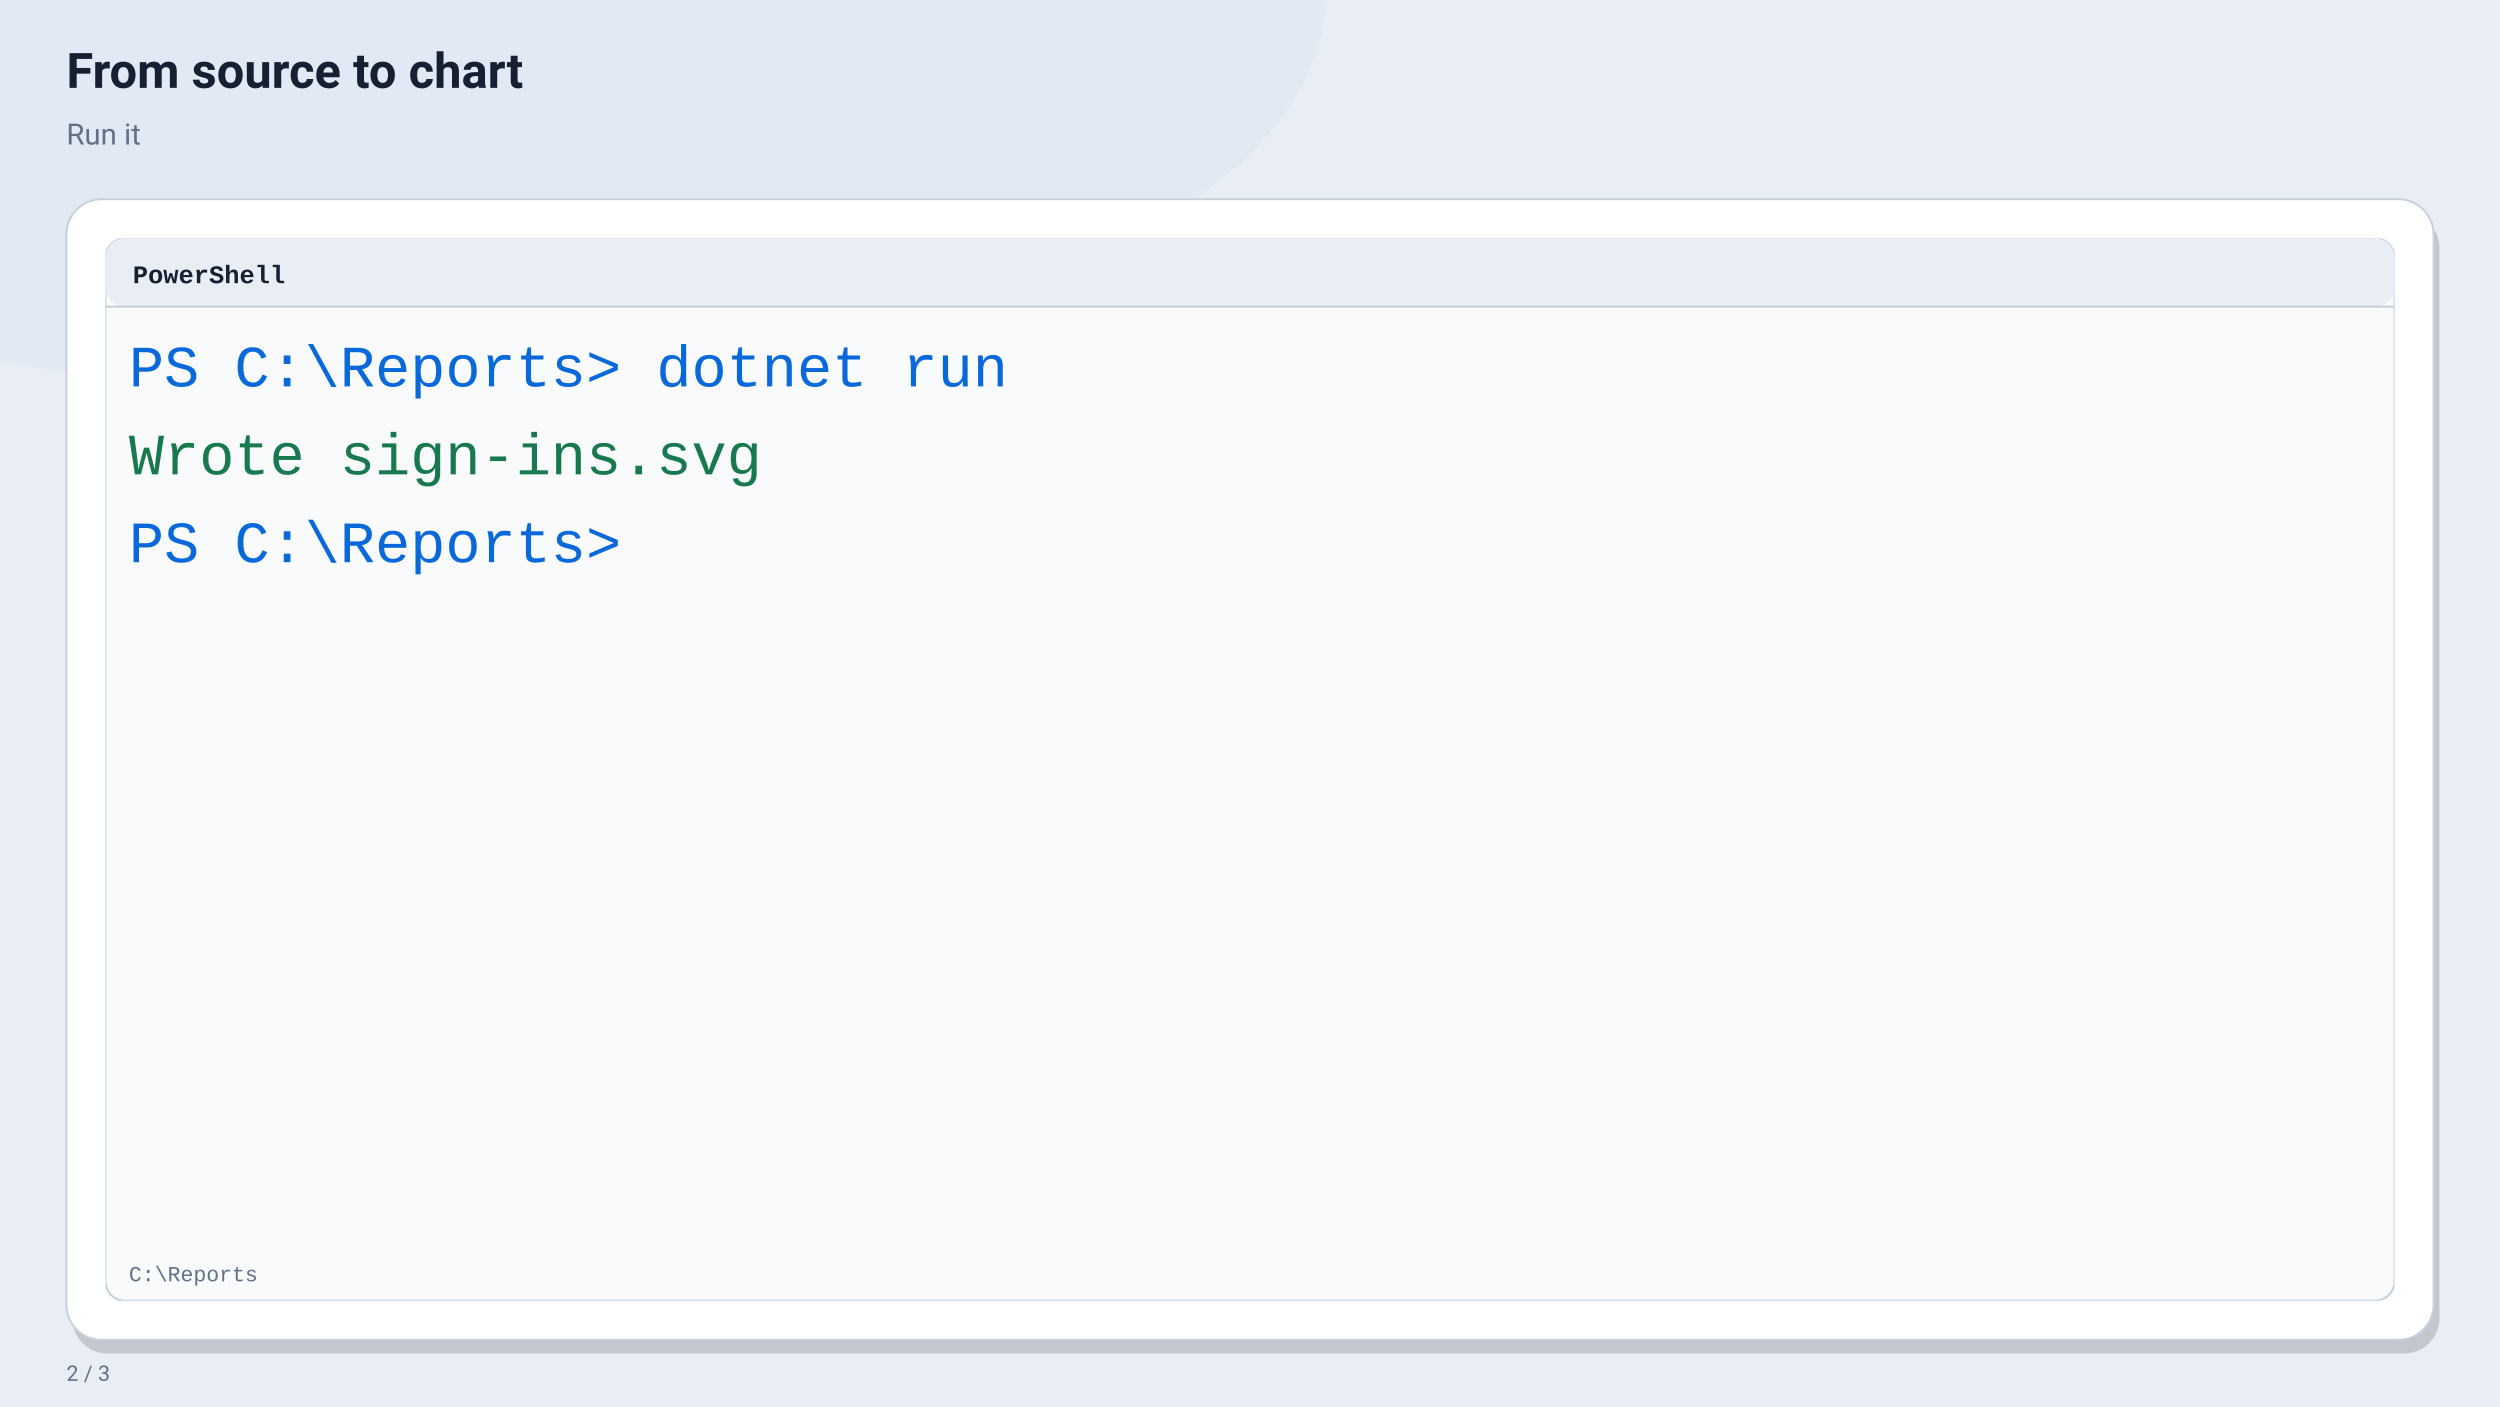
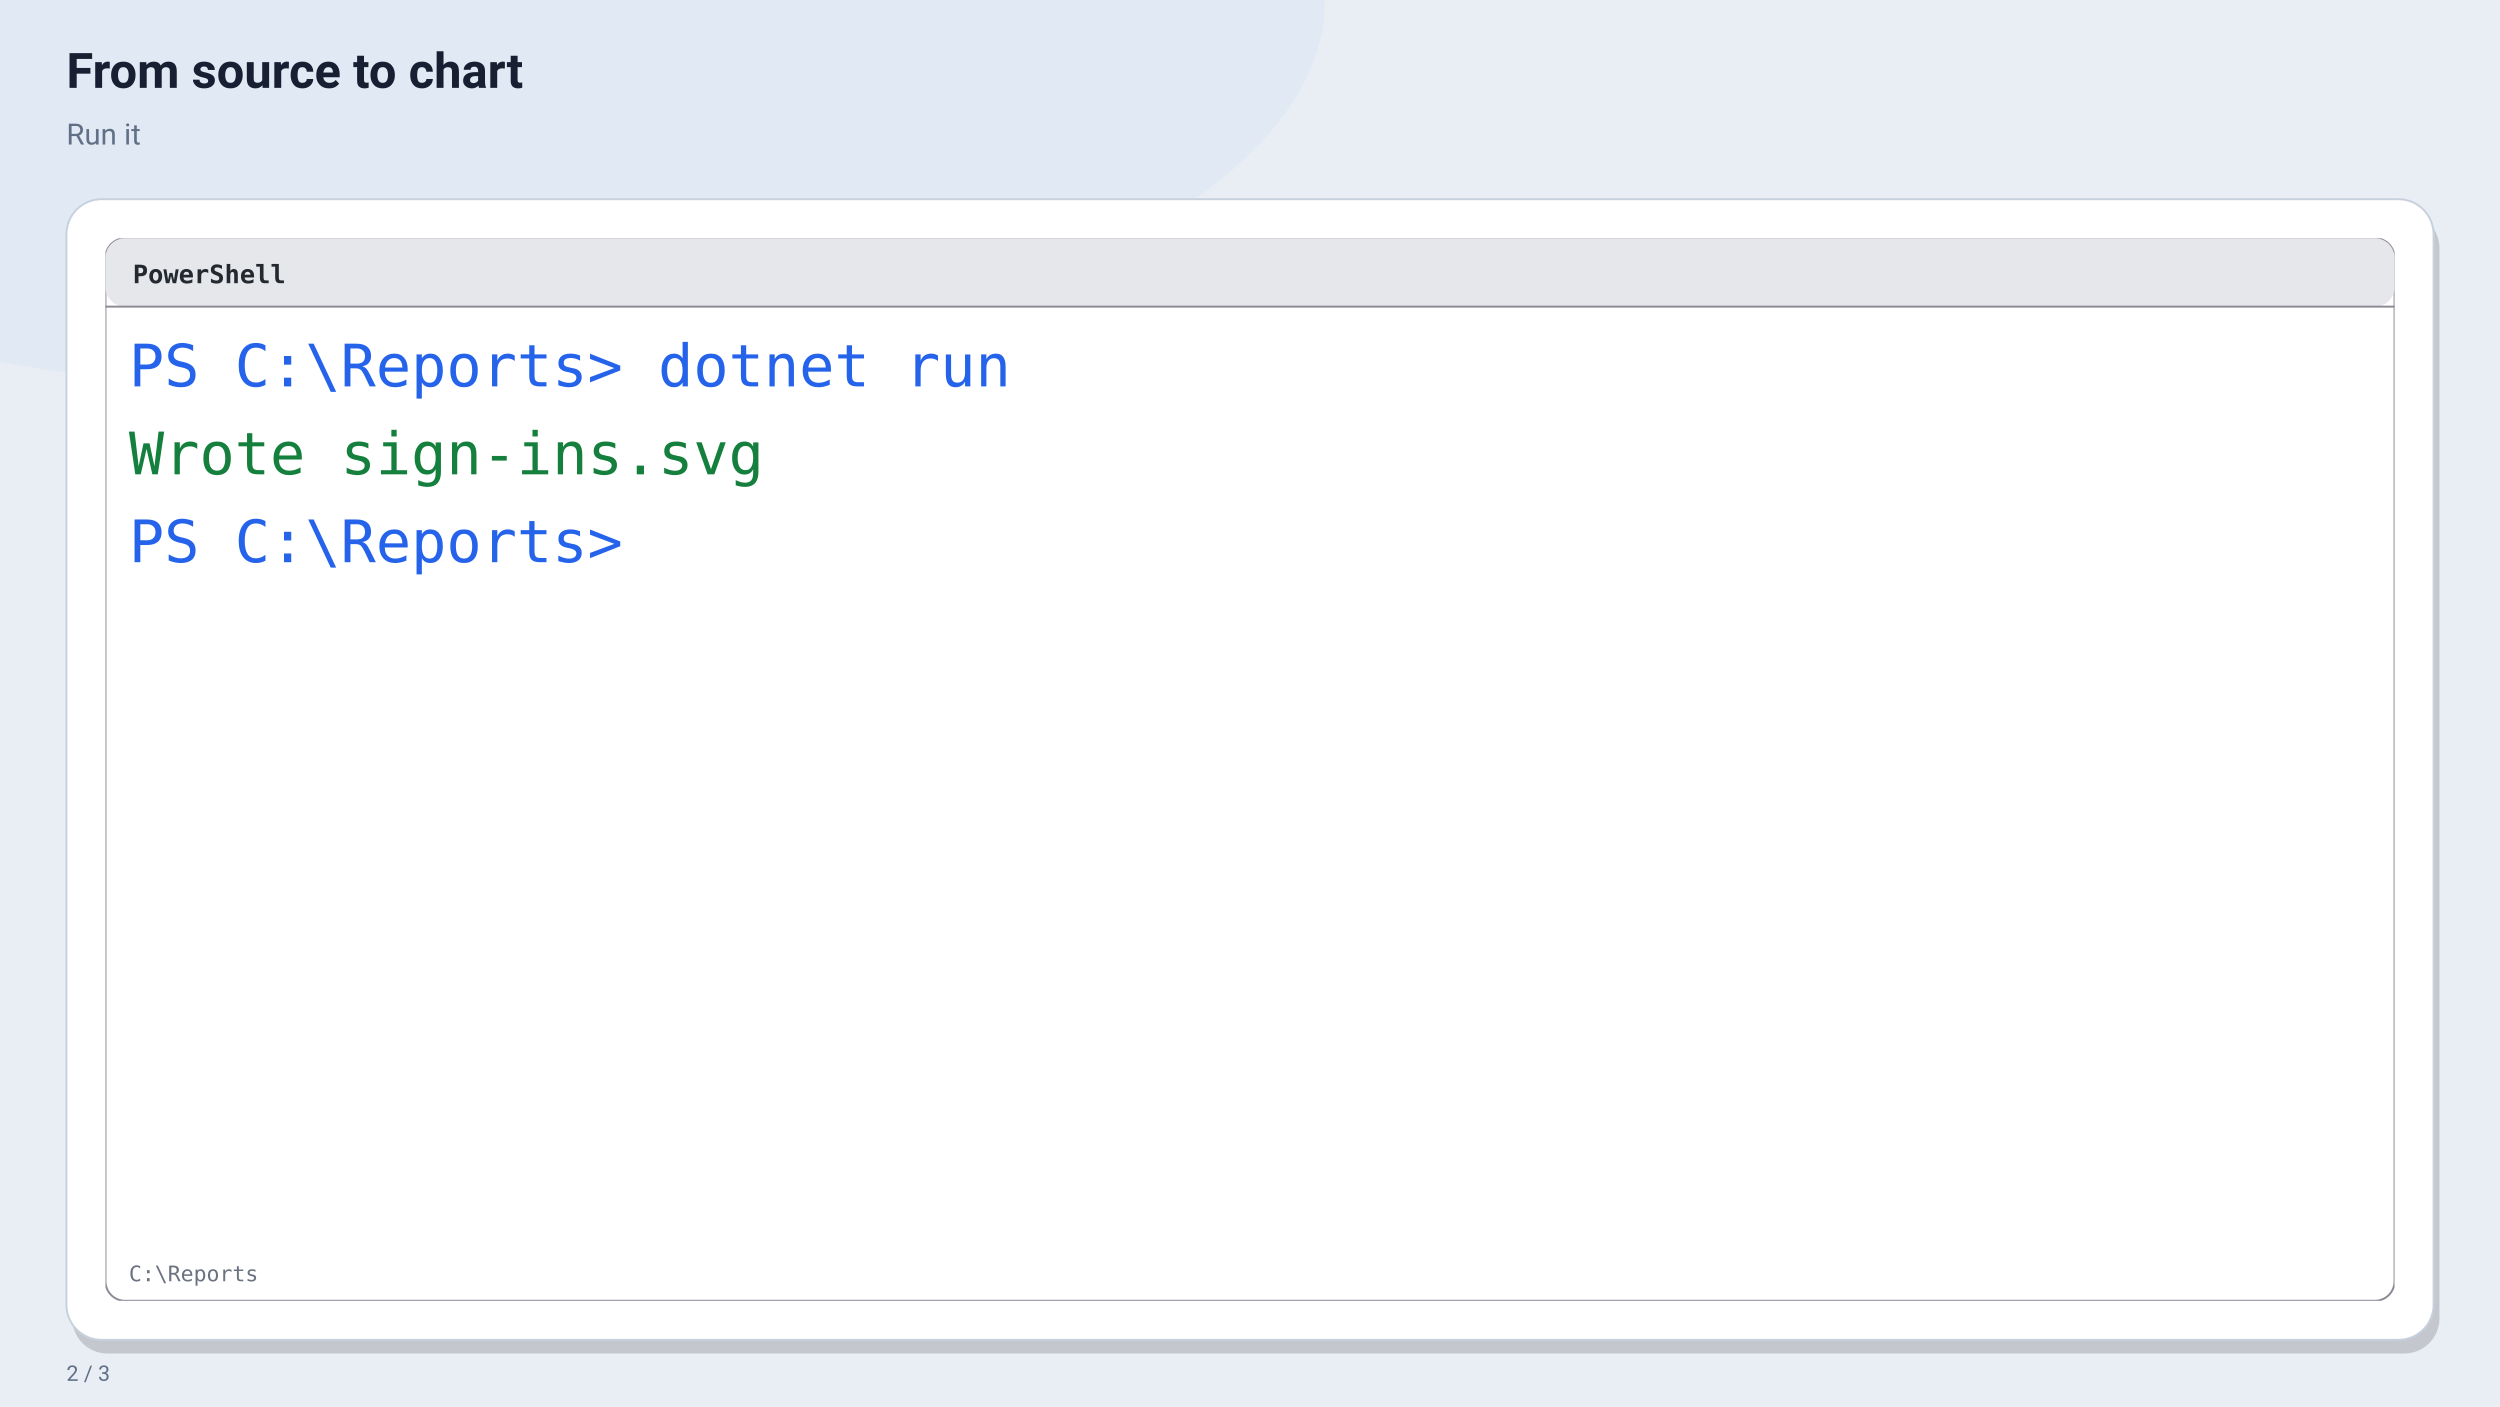
- <svg xmlns="http://www.w3.org/2000/svg" width="1280" height="720" viewBox="0 0 1280 720" stroke-linecap="round" stroke-linejoin="round" role="img" aria-label="From source to chart — Run it" aria-labelledby="cfx-v2-44bb9a1d4e1f3ec8be5a5189f141a3269dff87efa70255cee8e1ae23974eb7aa-title" aria-describedby="cfx-v2-44bb9a1d4e1f3ec8be5a5189f141a3269dff87efa70255cee8e1ae23974eb7aa-description">
+ <svg xmlns="http://www.w3.org/2000/svg" width="1280" height="720" viewBox="0 0 1280 720" stroke-linecap="round" stroke-linejoin="round" role="img" aria-label="From source to chart — Run it" aria-labelledby="cfx-v2-23bca86c62ed94ddef787ff6c3b8e116a3abe7aaf41bfae3a642fc0537a6dde5-title" aria-describedby="cfx-v2-23bca86c62ed94ddef787ff6c3b8e116a3abe7aaf41bfae3a642fc0537a6dde5-description">
  <defs>
-     <clipPath id="cfx-v2-44bb9a1d4e1f3ec8be5a5189f141a3269dff87efa70255cee8e1ae23974eb7aa-clip-7" clipPathUnits="userSpaceOnUse">
+     <clipPath id="cfx-v2-23bca86c62ed94ddef787ff6c3b8e116a3abe7aaf41bfae3a642fc0537a6dde5-clip-7" clipPathUnits="userSpaceOnUse">
      <rect x="54" y="122" width="1172" height="544" />
    </clipPath>
-     <clipPath id="cfx-v2-44bb9a1d4e1f3ec8be5a5189f141a3269dff87efa70255cee8e1ae23974eb7aa-clip-12" clipPathUnits="userSpaceOnUse">
+     <clipPath id="cfx-v2-23bca86c62ed94ddef787ff6c3b8e116a3abe7aaf41bfae3a642fc0537a6dde5-clip-12" clipPathUnits="userSpaceOnUse">
      <rect x="66" y="170" width="1148" height="466" />
    </clipPath>
  </defs>
  <rect x="0" y="0" width="1280" height="720" rx="0" fill="#E9EEF5" stroke="none" stroke-width="1" />
  <ellipse cx="192" cy="0" rx="486.4" ry="201.6" fill="rgba(9,105,218,0.039)" stroke="none" stroke-width="1" />
  <g>
    <text x="34" y="45" font-family="-apple-system, BlinkMacSystemFont, 'Segoe UI', Roboto, Helvetica, Arial, sans-serif" font-size="25" font-weight="700" font-style="normal" fill="#172033" xml:space="preserve" style="white-space:pre;font-language-override:normal;font-palette:normal">From source to chart</text>
  </g>
  <g>
    <text x="34" y="74" font-family="-apple-system, BlinkMacSystemFont, 'Segoe UI', Roboto, Helvetica, Arial, sans-serif" font-size="15" font-weight="400" font-style="normal" fill="#617086" xml:space="preserve" style="white-space:pre;font-language-override:normal;font-palette:normal">Run it</text>
  </g>
-   <g id="cfx-v2-44bb9a1d4e1f3ec8be5a5189f141a3269dff87efa70255cee8e1ae23974eb7aa-node-4" data-cfx-source-id="terminal" data-cfx-role="story-panel" data-cfx-panel="terminal">
+   <g id="cfx-v2-23bca86c62ed94ddef787ff6c3b8e116a3abe7aaf41bfae3a642fc0537a6dde5-node-4" data-cfx-source-id="terminal" data-cfx-role="story-panel" data-cfx-panel="terminal">
    <rect x="37" y="109" width="1212" height="584" rx="18" fill="rgba(0,0,0,0.161)" stroke="none" stroke-width="1" />
    <rect x="34" y="102" width="1212" height="584" rx="18" fill="#FFFFFF" stroke="#C7D1DE" stroke-width="1" />
-     <g clip-path="url(#cfx-v2-44bb9a1d4e1f3ec8be5a5189f141a3269dff87efa70255cee8e1ae23974eb7aa-clip-7)">
-       <rect x="54" y="122" width="1172" height="544" rx="10" data-cfx-role="terminal-viewport" fill="#F8FAFC" stroke="#C4CEDB" stroke-width="1" />
-       <rect x="54" y="122" width="1172" height="35" rx="10" fill="#E9EEF5" stroke="none" stroke-width="1" />
-       <line x1="54" y1="157" x2="1226" y2="157" fill="none" stroke="#C4CEDB" stroke-width="1" />
+     <g clip-path="url(#cfx-v2-23bca86c62ed94ddef787ff6c3b8e116a3abe7aaf41bfae3a642fc0537a6dde5-clip-7)">
+       <rect x="54" y="122" width="1172" height="544" rx="10" data-cfx-role="terminal-viewport" fill="#FFFFFF" stroke="#8A8A94" stroke-width="1" />
+       <rect x="54" y="122" width="1172" height="35" rx="10" fill="#E5E7EB" stroke="none" stroke-width="1" />
+       <line x1="54" y1="157" x2="1226" y2="157" fill="none" stroke="#8A8A94" stroke-width="1" />
      <g>
-         <text x="68" y="145" font-family="'SFMono-Regular', Consolas, 'Liberation Mono', Menlo, monospace" font-size="13" font-weight="700" font-style="normal" fill="#172033" xml:space="preserve" style="white-space:pre;font-language-override:normal;font-palette:normal">PowerShell</text>
+         <text x="68" y="145" font-family="'Cascadia Mono', 'Cascadia Code', 'DejaVu Sans Mono', Menlo, Consolas, 'Liberation Mono', 'Courier New', monospace" font-size="13" font-weight="700" font-style="normal" fill="#24292F" xml:space="preserve" style="white-space:pre;font-language-override:normal;font-palette:normal">PowerShell</text>
      </g>
-       <g clip-path="url(#cfx-v2-44bb9a1d4e1f3ec8be5a5189f141a3269dff87efa70255cee8e1ae23974eb7aa-clip-12)">
+       <g clip-path="url(#cfx-v2-23bca86c62ed94ddef787ff6c3b8e116a3abe7aaf41bfae3a642fc0537a6dde5-clip-12)">
        <g data-cfx-role="terminal-viewport-text">
-           <text x="66" y="197.847" font-family="'SFMono-Regular', Consolas, 'Liberation Mono', Menlo, monospace" font-size="30" font-weight="400" font-style="normal" fill="#0969DA" xml:space="preserve" style="white-space:pre;font-language-override:normal;font-palette:normal">PS C:\Reports&gt; dotnet run</text>
+           <text x="66" y="197.847" font-family="'Cascadia Mono', 'Cascadia Code', 'DejaVu Sans Mono', Menlo, Consolas, 'Liberation Mono', 'Courier New', monospace" font-size="30" font-weight="400" font-style="normal" fill="#2563EB" xml:space="preserve" style="white-space:pre;font-language-override:normal;font-palette:normal">PS C:\Reports&gt; dotnet run</text>
        </g>
        <g data-cfx-role="terminal-viewport-text">
-           <text x="66" y="242.847" font-family="'SFMono-Regular', Consolas, 'Liberation Mono', Menlo, monospace" font-size="30" font-weight="400" font-style="normal" fill="#18794E" xml:space="preserve" style="white-space:pre;font-language-override:normal;font-palette:normal">Wrote sign-ins.svg</text>
+           <text x="66" y="242.847" font-family="'Cascadia Mono', 'Cascadia Code', 'DejaVu Sans Mono', Menlo, Consolas, 'Liberation Mono', 'Courier New', monospace" font-size="30" font-weight="400" font-style="normal" fill="#15803D" xml:space="preserve" style="white-space:pre;font-language-override:normal;font-palette:normal">Wrote sign-ins.svg</text>
        </g>
        <g data-cfx-role="terminal-viewport-text">
-           <text x="66" y="287.847" font-family="'SFMono-Regular', Consolas, 'Liberation Mono', Menlo, monospace" font-size="30" font-weight="400" font-style="normal" fill="#0969DA" xml:space="preserve" style="white-space:pre;font-language-override:normal;font-palette:normal">PS C:\Reports&gt; </text>
+           <text x="66" y="287.847" font-family="'Cascadia Mono', 'Cascadia Code', 'DejaVu Sans Mono', Menlo, Consolas, 'Liberation Mono', 'Courier New', monospace" font-size="30" font-weight="400" font-style="normal" fill="#2563EB" xml:space="preserve" style="white-space:pre;font-language-override:normal;font-palette:normal">PS C:\Reports&gt; </text>
        </g>
      </g>
      <g>
-         <text x="66" y="656" font-family="'SFMono-Regular', Consolas, 'Liberation Mono', Menlo, monospace" font-size="11" font-weight="400" font-style="normal" fill="#607089" xml:space="preserve" style="white-space:pre;font-language-override:normal;font-palette:normal">C:\Reports</text>
+         <text x="66" y="656" font-family="'Cascadia Mono', 'Cascadia Code', 'DejaVu Sans Mono', Menlo, Consolas, 'Liberation Mono', 'Courier New', monospace" font-size="11" font-weight="400" font-style="normal" fill="#6B7280" xml:space="preserve" style="white-space:pre;font-language-override:normal;font-palette:normal">C:\Reports</text>
      </g>
    </g>
  </g>
  <g>
    <text x="34" y="707" font-family="-apple-system, BlinkMacSystemFont, 'Segoe UI', Roboto, Helvetica, Arial, sans-serif" font-size="11" font-weight="400" font-style="normal" fill="#617086" xml:space="preserve" style="white-space:pre;font-language-override:normal;font-palette:normal">2 / 3</text>
  </g>
</svg>
